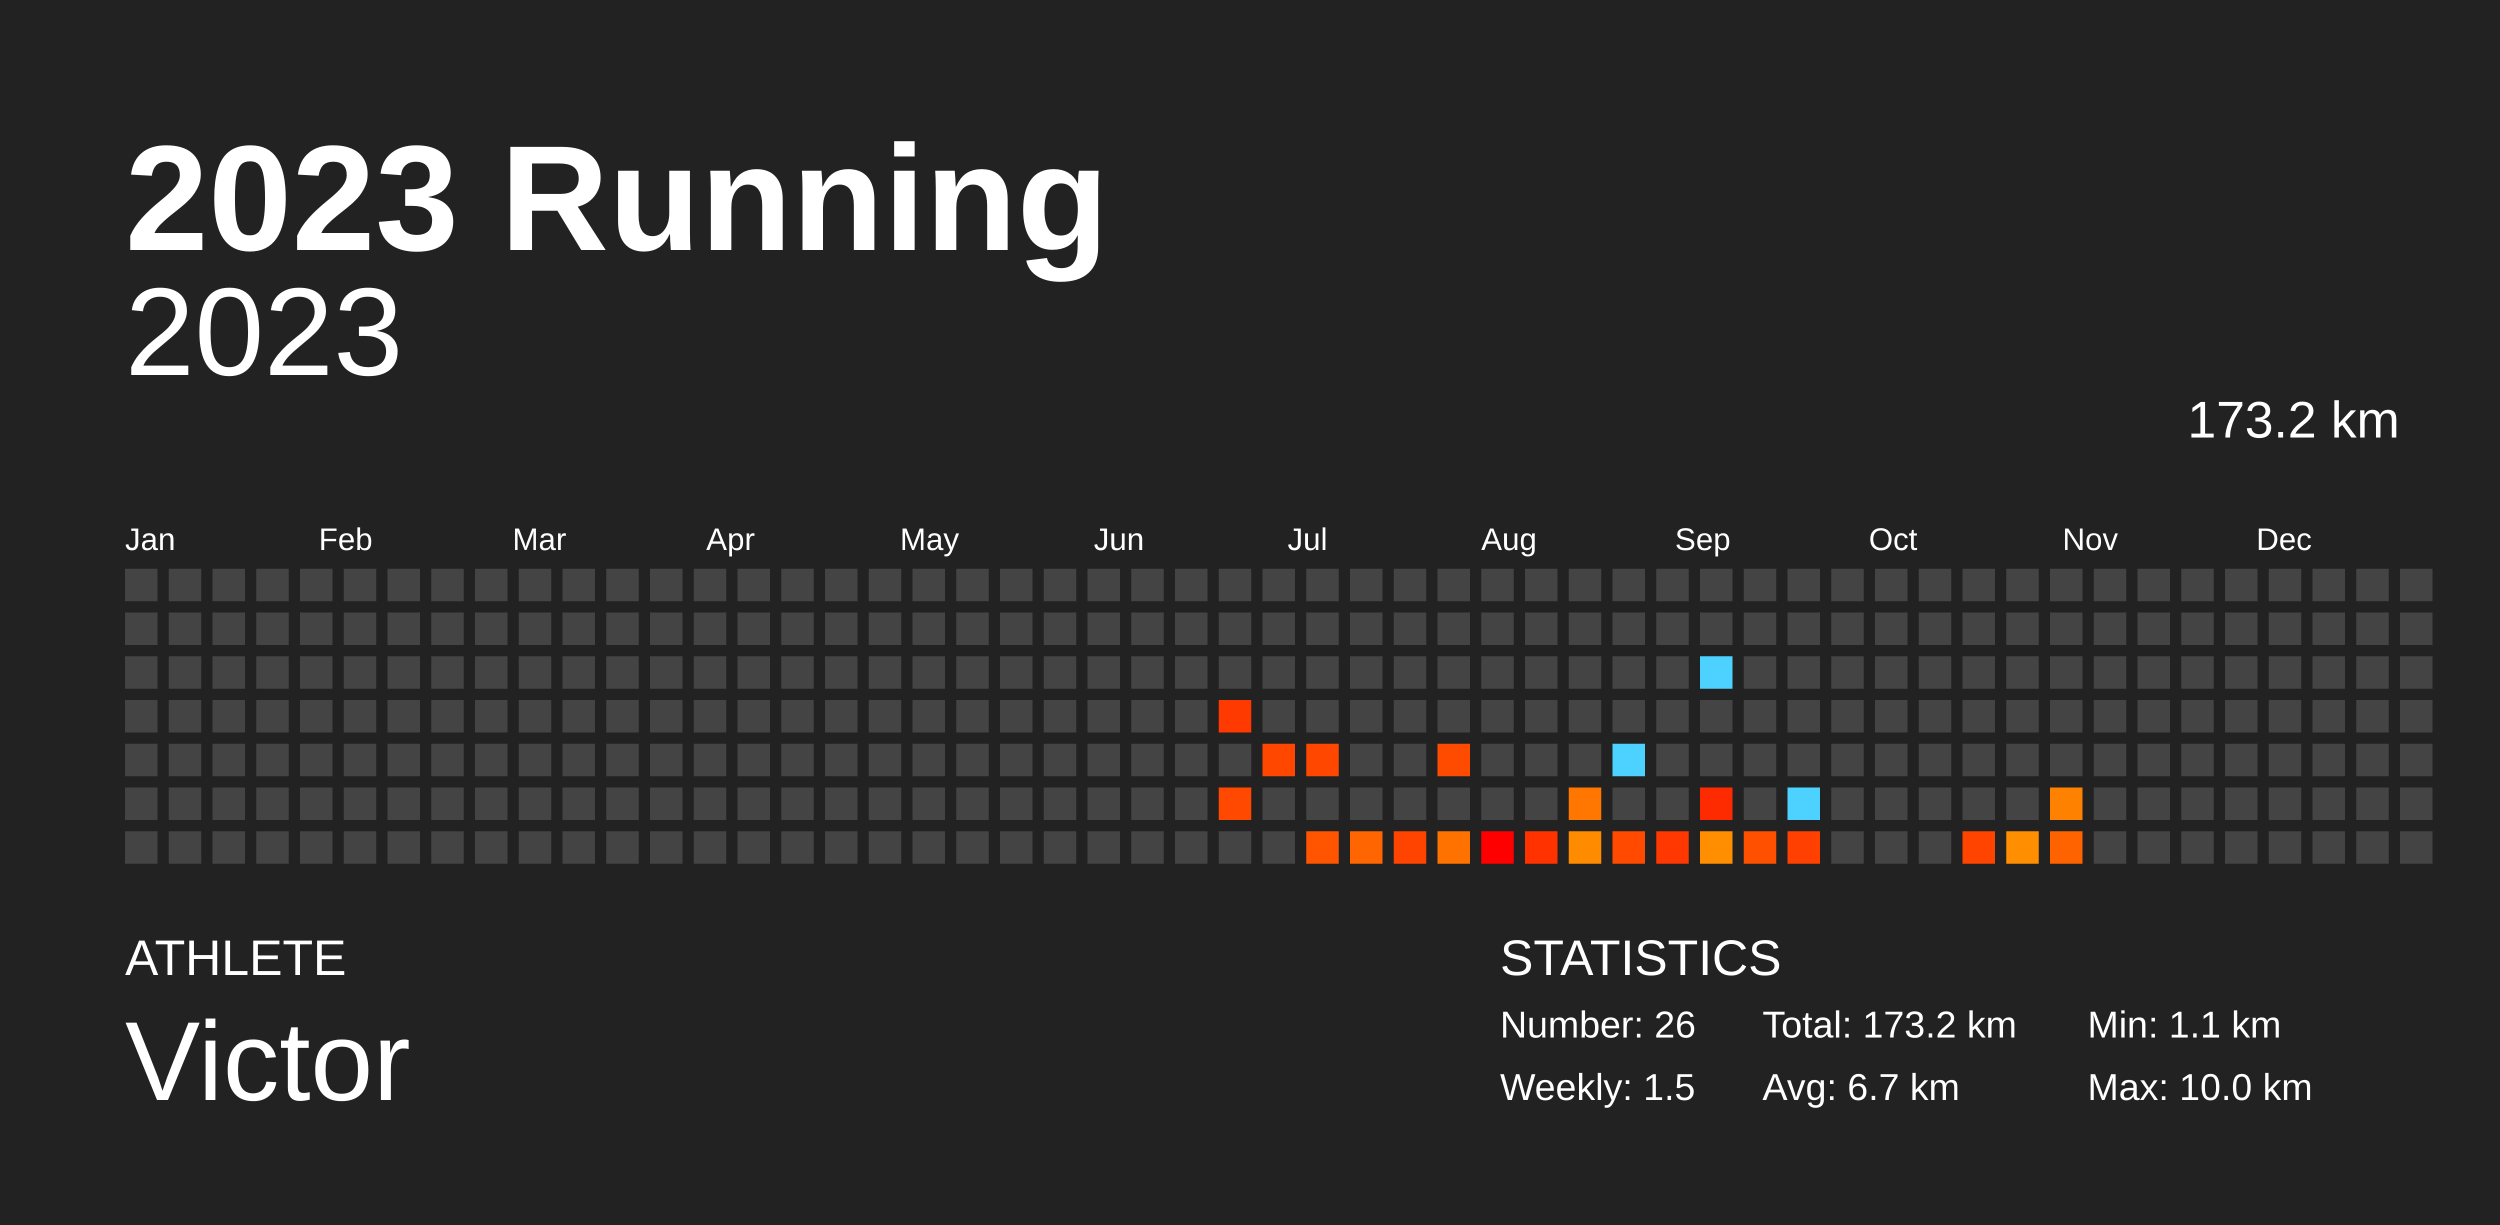
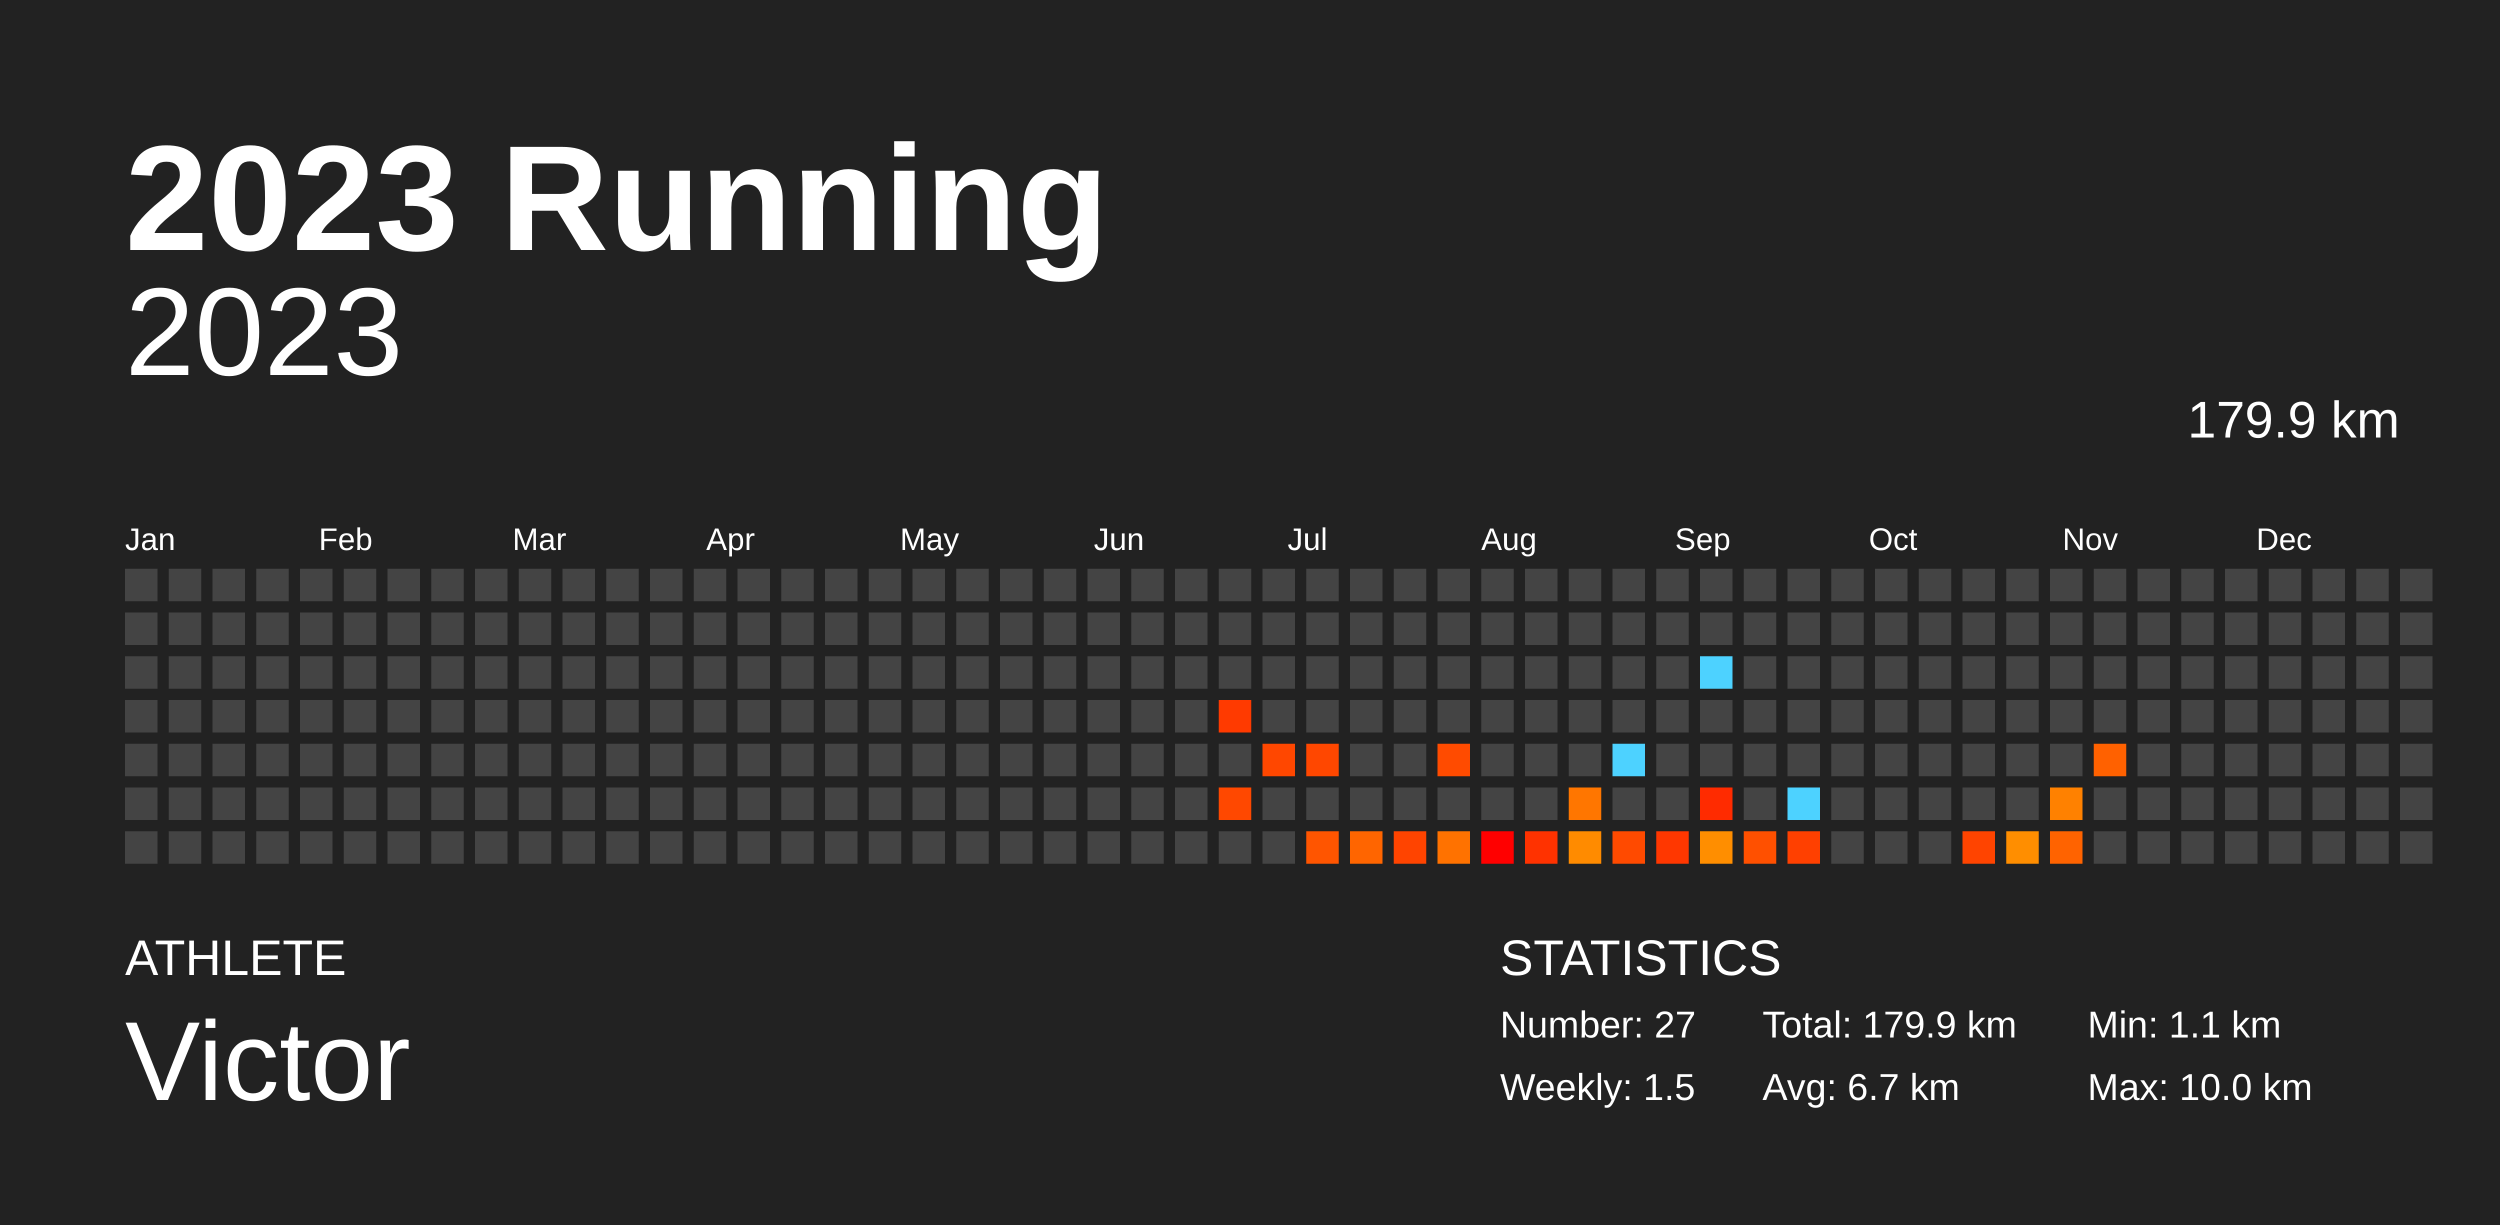
<svg xmlns="http://www.w3.org/2000/svg" baseProfile="full" height="98mm" version="1.1" viewBox="0,0,200,98" width="200mm">
  <defs />
  <rect fill="#222222" height="98" width="200" x="0" y="0" />
  <text fill="#FFFFFF" style="font-size:12px; font-family:Arial; font-weight:bold;" x="10" y="20">2023 Running</text>
  <text fill="#FFFFFF" style="font-size:4px; font-family:Arial" x="10" y="78">ATHLETE</text>
  <text fill="#FFFFFF" style="font-size:9px; font-family:Arial" x="10" y="88">Victor</text>
  <text fill="#FFFFFF" style="font-size:4px; font-family:Arial" x="120" y="78">STATISTICS</text>
-   <text fill="#FFFFFF" style="font-size:3px; font-family:Arial" x="120" y="83">Number: 26</text>
+   <text fill="#FFFFFF" style="font-size:3px; font-family:Arial" x="120" y="83">Number: 27</text>
  <text fill="#FFFFFF" style="font-size:3px; font-family:Arial" x="120" y="88">Weekly: 1.5</text>
-   <text fill="#FFFFFF" style="font-size:3px; font-family:Arial" x="141" y="83">Total: 173.2 km</text>
+   <text fill="#FFFFFF" style="font-size:3px; font-family:Arial" x="141" y="83">Total: 179.9 km</text>
  <text fill="#FFFFFF" style="font-size:3px; font-family:Arial" x="141" y="88">Avg: 6.7 km</text>
  <text fill="#FFFFFF" style="font-size:3px; font-family:Arial" x="167" y="83">Min: 1.1 km</text>
  <text fill="#FFFFFF" style="font-size:3px; font-family:Arial" x="167" y="88">Max: 10.0 km</text>
  <text alignment-baseline="hanging" fill="#FFFFFF" style="font-size:10.0px; font-family:Arial;" x="10" y="30">2023</text>
-   <text alignment-baseline="hanging" fill="#FFFFFF" style="font-size:4.125px; font-family:Arial;" x="175" y="35">173.2 km</text>
+   <text alignment-baseline="hanging" fill="#FFFFFF" style="font-size:4.125px; font-family:Arial;" x="175" y="35">179.9 km</text>
  <text fill="#FFFFFF" style="font-size:2.5px; font-family:Arial" x="10.0" y="44">Jan</text>
  <text fill="#FFFFFF" style="font-size:2.5px; font-family:Arial" x="25.5" y="44">Feb</text>
  <text fill="#FFFFFF" style="font-size:2.5px; font-family:Arial" x="41.0" y="44">Mar</text>
  <text fill="#FFFFFF" style="font-size:2.5px; font-family:Arial" x="56.5" y="44">Apr</text>
  <text fill="#FFFFFF" style="font-size:2.5px; font-family:Arial" x="72.0" y="44">May</text>
  <text fill="#FFFFFF" style="font-size:2.5px; font-family:Arial" x="87.5" y="44">Jun</text>
  <text fill="#FFFFFF" style="font-size:2.5px; font-family:Arial" x="103.0" y="44">Jul</text>
  <text fill="#FFFFFF" style="font-size:2.5px; font-family:Arial" x="118.5" y="44">Aug</text>
  <text fill="#FFFFFF" style="font-size:2.5px; font-family:Arial" x="134.0" y="44">Sep</text>
  <text fill="#FFFFFF" style="font-size:2.5px; font-family:Arial" x="149.5" y="44">Oct</text>
  <text fill="#FFFFFF" style="font-size:2.5px; font-family:Arial" x="165.0" y="44">Nov</text>
  <text fill="#FFFFFF" style="font-size:2.5px; font-family:Arial" x="180.5" y="44">Dec</text>
  <rect fill="#444444" height="2.6" width="2.6" x="10.0" y="45.5" />
  <rect fill="#444444" height="2.6" width="2.6" x="10.0" y="49.0" />
  <rect fill="#444444" height="2.6" width="2.6" x="10.0" y="52.5" />
  <rect fill="#444444" height="2.6" width="2.6" x="10.0" y="56.0" />
  <rect fill="#444444" height="2.6" width="2.6" x="10.0" y="59.5" />
  <rect fill="#444444" height="2.6" width="2.6" x="10.0" y="63.0" />
  <rect fill="#444444" height="2.6" width="2.6" x="10.0" y="66.5" />
  <rect fill="#444444" height="2.6" width="2.6" x="13.5" y="45.5" />
  <rect fill="#444444" height="2.6" width="2.6" x="13.5" y="49.0" />
  <rect fill="#444444" height="2.6" width="2.6" x="13.5" y="52.5" />
  <rect fill="#444444" height="2.6" width="2.6" x="13.5" y="56.0" />
  <rect fill="#444444" height="2.6" width="2.6" x="13.5" y="59.5" />
  <rect fill="#444444" height="2.6" width="2.6" x="13.5" y="63.0" />
  <rect fill="#444444" height="2.6" width="2.6" x="13.5" y="66.5" />
  <rect fill="#444444" height="2.6" width="2.6" x="17.0" y="45.5" />
  <rect fill="#444444" height="2.6" width="2.6" x="17.0" y="49.0" />
  <rect fill="#444444" height="2.6" width="2.6" x="17.0" y="52.5" />
  <rect fill="#444444" height="2.6" width="2.6" x="17.0" y="56.0" />
  <rect fill="#444444" height="2.6" width="2.6" x="17.0" y="59.5" />
  <rect fill="#444444" height="2.6" width="2.6" x="17.0" y="63.0" />
  <rect fill="#444444" height="2.6" width="2.6" x="17.0" y="66.5" />
  <rect fill="#444444" height="2.6" width="2.6" x="20.5" y="45.5" />
  <rect fill="#444444" height="2.6" width="2.6" x="20.5" y="49.0" />
  <rect fill="#444444" height="2.6" width="2.6" x="20.5" y="52.5" />
  <rect fill="#444444" height="2.6" width="2.6" x="20.5" y="56.0" />
  <rect fill="#444444" height="2.6" width="2.6" x="20.5" y="59.5" />
  <rect fill="#444444" height="2.6" width="2.6" x="20.5" y="63.0" />
  <rect fill="#444444" height="2.6" width="2.6" x="20.5" y="66.5" />
  <rect fill="#444444" height="2.6" width="2.6" x="24.0" y="45.5" />
  <rect fill="#444444" height="2.6" width="2.6" x="24.0" y="49.0" />
  <rect fill="#444444" height="2.6" width="2.6" x="24.0" y="52.5" />
  <rect fill="#444444" height="2.6" width="2.6" x="24.0" y="56.0" />
  <rect fill="#444444" height="2.6" width="2.6" x="24.0" y="59.5" />
  <rect fill="#444444" height="2.6" width="2.6" x="24.0" y="63.0" />
  <rect fill="#444444" height="2.6" width="2.6" x="24.0" y="66.5" />
  <rect fill="#444444" height="2.6" width="2.6" x="27.5" y="45.5" />
  <rect fill="#444444" height="2.6" width="2.6" x="27.5" y="49.0" />
  <rect fill="#444444" height="2.6" width="2.6" x="27.5" y="52.5" />
  <rect fill="#444444" height="2.6" width="2.6" x="27.5" y="56.0" />
  <rect fill="#444444" height="2.6" width="2.6" x="27.5" y="59.5" />
  <rect fill="#444444" height="2.6" width="2.6" x="27.5" y="63.0" />
  <rect fill="#444444" height="2.6" width="2.6" x="27.5" y="66.5" />
  <rect fill="#444444" height="2.6" width="2.6" x="31.0" y="45.5" />
  <rect fill="#444444" height="2.6" width="2.6" x="31.0" y="49.0" />
  <rect fill="#444444" height="2.6" width="2.6" x="31.0" y="52.5" />
  <rect fill="#444444" height="2.6" width="2.6" x="31.0" y="56.0" />
  <rect fill="#444444" height="2.6" width="2.6" x="31.0" y="59.5" />
  <rect fill="#444444" height="2.6" width="2.6" x="31.0" y="63.0" />
  <rect fill="#444444" height="2.6" width="2.6" x="31.0" y="66.5" />
  <rect fill="#444444" height="2.6" width="2.6" x="34.5" y="45.5" />
  <rect fill="#444444" height="2.6" width="2.6" x="34.5" y="49.0" />
  <rect fill="#444444" height="2.6" width="2.6" x="34.5" y="52.5" />
  <rect fill="#444444" height="2.6" width="2.6" x="34.5" y="56.0" />
  <rect fill="#444444" height="2.6" width="2.6" x="34.5" y="59.5" />
  <rect fill="#444444" height="2.6" width="2.6" x="34.5" y="63.0" />
  <rect fill="#444444" height="2.6" width="2.6" x="34.5" y="66.5" />
  <rect fill="#444444" height="2.6" width="2.6" x="38.0" y="45.5" />
  <rect fill="#444444" height="2.6" width="2.6" x="38.0" y="49.0" />
  <rect fill="#444444" height="2.6" width="2.6" x="38.0" y="52.5" />
  <rect fill="#444444" height="2.6" width="2.6" x="38.0" y="56.0" />
  <rect fill="#444444" height="2.6" width="2.6" x="38.0" y="59.5" />
  <rect fill="#444444" height="2.6" width="2.6" x="38.0" y="63.0" />
  <rect fill="#444444" height="2.6" width="2.6" x="38.0" y="66.5" />
  <rect fill="#444444" height="2.6" width="2.6" x="41.5" y="45.5" />
  <rect fill="#444444" height="2.6" width="2.6" x="41.5" y="49.0" />
  <rect fill="#444444" height="2.6" width="2.6" x="41.5" y="52.5" />
  <rect fill="#444444" height="2.6" width="2.6" x="41.5" y="56.0" />
  <rect fill="#444444" height="2.6" width="2.6" x="41.5" y="59.5" />
  <rect fill="#444444" height="2.6" width="2.6" x="41.5" y="63.0" />
  <rect fill="#444444" height="2.6" width="2.6" x="41.5" y="66.5" />
  <rect fill="#444444" height="2.6" width="2.6" x="45.0" y="45.5" />
  <rect fill="#444444" height="2.6" width="2.6" x="45.0" y="49.0" />
  <rect fill="#444444" height="2.6" width="2.6" x="45.0" y="52.5" />
  <rect fill="#444444" height="2.6" width="2.6" x="45.0" y="56.0" />
  <rect fill="#444444" height="2.6" width="2.6" x="45.0" y="59.5" />
  <rect fill="#444444" height="2.6" width="2.6" x="45.0" y="63.0" />
  <rect fill="#444444" height="2.6" width="2.6" x="45.0" y="66.5" />
  <rect fill="#444444" height="2.6" width="2.6" x="48.5" y="45.5" />
  <rect fill="#444444" height="2.6" width="2.6" x="48.5" y="49.0" />
  <rect fill="#444444" height="2.6" width="2.6" x="48.5" y="52.5" />
  <rect fill="#444444" height="2.6" width="2.6" x="48.5" y="56.0" />
  <rect fill="#444444" height="2.6" width="2.6" x="48.5" y="59.5" />
  <rect fill="#444444" height="2.6" width="2.6" x="48.5" y="63.0" />
  <rect fill="#444444" height="2.6" width="2.6" x="48.5" y="66.5" />
  <rect fill="#444444" height="2.6" width="2.6" x="52.0" y="45.5" />
  <rect fill="#444444" height="2.6" width="2.6" x="52.0" y="49.0" />
  <rect fill="#444444" height="2.6" width="2.6" x="52.0" y="52.5" />
  <rect fill="#444444" height="2.6" width="2.6" x="52.0" y="56.0" />
  <rect fill="#444444" height="2.6" width="2.6" x="52.0" y="59.5" />
  <rect fill="#444444" height="2.6" width="2.6" x="52.0" y="63.0" />
  <rect fill="#444444" height="2.6" width="2.6" x="52.0" y="66.5" />
  <rect fill="#444444" height="2.6" width="2.6" x="55.5" y="45.5" />
  <rect fill="#444444" height="2.6" width="2.6" x="55.5" y="49.0" />
  <rect fill="#444444" height="2.6" width="2.6" x="55.5" y="52.5" />
  <rect fill="#444444" height="2.6" width="2.6" x="55.5" y="56.0" />
  <rect fill="#444444" height="2.6" width="2.6" x="55.5" y="59.5" />
  <rect fill="#444444" height="2.6" width="2.6" x="55.5" y="63.0" />
  <rect fill="#444444" height="2.6" width="2.6" x="55.5" y="66.5" />
  <rect fill="#444444" height="2.6" width="2.6" x="59.0" y="45.5" />
  <rect fill="#444444" height="2.6" width="2.6" x="59.0" y="49.0" />
  <rect fill="#444444" height="2.6" width="2.6" x="59.0" y="52.5" />
  <rect fill="#444444" height="2.6" width="2.6" x="59.0" y="56.0" />
  <rect fill="#444444" height="2.6" width="2.6" x="59.0" y="59.5" />
  <rect fill="#444444" height="2.6" width="2.6" x="59.0" y="63.0" />
  <rect fill="#444444" height="2.6" width="2.6" x="59.0" y="66.5" />
  <rect fill="#444444" height="2.6" width="2.6" x="62.5" y="45.5" />
  <rect fill="#444444" height="2.6" width="2.6" x="62.5" y="49.0" />
  <rect fill="#444444" height="2.6" width="2.6" x="62.5" y="52.5" />
  <rect fill="#444444" height="2.6" width="2.6" x="62.5" y="56.0" />
  <rect fill="#444444" height="2.6" width="2.6" x="62.5" y="59.5" />
  <rect fill="#444444" height="2.6" width="2.6" x="62.5" y="63.0" />
  <rect fill="#444444" height="2.6" width="2.6" x="62.5" y="66.5" />
  <rect fill="#444444" height="2.6" width="2.6" x="66.0" y="45.5" />
  <rect fill="#444444" height="2.6" width="2.6" x="66.0" y="49.0" />
  <rect fill="#444444" height="2.6" width="2.6" x="66.0" y="52.5" />
  <rect fill="#444444" height="2.6" width="2.6" x="66.0" y="56.0" />
  <rect fill="#444444" height="2.6" width="2.6" x="66.0" y="59.5" />
  <rect fill="#444444" height="2.6" width="2.6" x="66.0" y="63.0" />
  <rect fill="#444444" height="2.6" width="2.6" x="66.0" y="66.5" />
  <rect fill="#444444" height="2.6" width="2.6" x="69.5" y="45.5" />
  <rect fill="#444444" height="2.6" width="2.6" x="69.5" y="49.0" />
  <rect fill="#444444" height="2.6" width="2.6" x="69.5" y="52.5" />
  <rect fill="#444444" height="2.6" width="2.6" x="69.5" y="56.0" />
  <rect fill="#444444" height="2.6" width="2.6" x="69.5" y="59.5" />
  <rect fill="#444444" height="2.6" width="2.6" x="69.5" y="63.0" />
  <rect fill="#444444" height="2.6" width="2.6" x="69.5" y="66.5" />
  <rect fill="#444444" height="2.6" width="2.6" x="73.0" y="45.5" />
  <rect fill="#444444" height="2.6" width="2.6" x="73.0" y="49.0" />
  <rect fill="#444444" height="2.6" width="2.6" x="73.0" y="52.5" />
  <rect fill="#444444" height="2.6" width="2.6" x="73.0" y="56.0" />
  <rect fill="#444444" height="2.6" width="2.6" x="73.0" y="59.5" />
  <rect fill="#444444" height="2.6" width="2.6" x="73.0" y="63.0" />
  <rect fill="#444444" height="2.6" width="2.6" x="73.0" y="66.5" />
  <rect fill="#444444" height="2.6" width="2.6" x="76.5" y="45.5" />
  <rect fill="#444444" height="2.6" width="2.6" x="76.5" y="49.0" />
  <rect fill="#444444" height="2.6" width="2.6" x="76.5" y="52.5" />
  <rect fill="#444444" height="2.6" width="2.6" x="76.5" y="56.0" />
  <rect fill="#444444" height="2.6" width="2.6" x="76.5" y="59.5" />
  <rect fill="#444444" height="2.6" width="2.6" x="76.5" y="63.0" />
  <rect fill="#444444" height="2.6" width="2.6" x="76.5" y="66.5" />
  <rect fill="#444444" height="2.6" width="2.6" x="80.0" y="45.5" />
  <rect fill="#444444" height="2.6" width="2.6" x="80.0" y="49.0" />
  <rect fill="#444444" height="2.6" width="2.6" x="80.0" y="52.5" />
  <rect fill="#444444" height="2.6" width="2.6" x="80.0" y="56.0" />
  <rect fill="#444444" height="2.6" width="2.6" x="80.0" y="59.5" />
  <rect fill="#444444" height="2.6" width="2.6" x="80.0" y="63.0" />
  <rect fill="#444444" height="2.6" width="2.6" x="80.0" y="66.5" />
  <rect fill="#444444" height="2.6" width="2.6" x="83.5" y="45.5" />
  <rect fill="#444444" height="2.6" width="2.6" x="83.5" y="49.0" />
  <rect fill="#444444" height="2.6" width="2.6" x="83.5" y="52.5" />
  <rect fill="#444444" height="2.6" width="2.6" x="83.5" y="56.0" />
  <rect fill="#444444" height="2.6" width="2.6" x="83.5" y="59.5" />
  <rect fill="#444444" height="2.6" width="2.6" x="83.5" y="63.0" />
  <rect fill="#444444" height="2.6" width="2.6" x="83.5" y="66.5" />
  <rect fill="#444444" height="2.6" width="2.6" x="87.0" y="45.5" />
  <rect fill="#444444" height="2.6" width="2.6" x="87.0" y="49.0" />
  <rect fill="#444444" height="2.6" width="2.6" x="87.0" y="52.5" />
  <rect fill="#444444" height="2.6" width="2.6" x="87.0" y="56.0" />
  <rect fill="#444444" height="2.6" width="2.6" x="87.0" y="59.5" />
  <rect fill="#444444" height="2.6" width="2.6" x="87.0" y="63.0" />
  <rect fill="#444444" height="2.6" width="2.6" x="87.0" y="66.5" />
  <rect fill="#444444" height="2.6" width="2.6" x="90.5" y="45.5" />
  <rect fill="#444444" height="2.6" width="2.6" x="90.5" y="49.0" />
  <rect fill="#444444" height="2.6" width="2.6" x="90.5" y="52.5" />
  <rect fill="#444444" height="2.6" width="2.6" x="90.5" y="56.0" />
  <rect fill="#444444" height="2.6" width="2.6" x="90.5" y="59.5" />
  <rect fill="#444444" height="2.6" width="2.6" x="90.5" y="63.0" />
  <rect fill="#444444" height="2.6" width="2.6" x="90.5" y="66.5" />
  <rect fill="#444444" height="2.6" width="2.6" x="94.0" y="45.5" />
  <rect fill="#444444" height="2.6" width="2.6" x="94.0" y="49.0" />
  <rect fill="#444444" height="2.6" width="2.6" x="94.0" y="52.5" />
  <rect fill="#444444" height="2.6" width="2.6" x="94.0" y="56.0" />
  <rect fill="#444444" height="2.6" width="2.6" x="94.0" y="59.5" />
  <rect fill="#444444" height="2.6" width="2.6" x="94.0" y="63.0" />
  <rect fill="#444444" height="2.6" width="2.6" x="94.0" y="66.5" />
  <rect fill="#444444" height="2.6" width="2.6" x="97.5" y="45.5" />
  <rect fill="#444444" height="2.6" width="2.6" x="97.5" y="49.0" />
  <rect fill="#444444" height="2.6" width="2.6" x="97.5" y="52.5" />
  <rect fill="#ff3a00" height="2.6" width="2.6" x="97.5" y="56.0" />
  <rect fill="#444444" height="2.6" width="2.6" x="97.5" y="59.5" />
  <rect fill="#ff4800" height="2.6" width="2.6" x="97.5" y="63.0" />
  <rect fill="#444444" height="2.6" width="2.6" x="97.5" y="66.5" />
  <rect fill="#444444" height="2.6" width="2.6" x="101.0" y="45.5" />
  <rect fill="#444444" height="2.6" width="2.6" x="101.0" y="49.0" />
  <rect fill="#444444" height="2.6" width="2.6" x="101.0" y="52.5" />
  <rect fill="#444444" height="2.6" width="2.6" x="101.0" y="56.0" />
  <rect fill="#ff4700" height="2.6" width="2.6" x="101.0" y="59.5" />
  <rect fill="#444444" height="2.6" width="2.6" x="101.0" y="63.0" />
  <rect fill="#444444" height="2.6" width="2.6" x="101.0" y="66.5" />
  <rect fill="#444444" height="2.6" width="2.6" x="104.5" y="45.5" />
  <rect fill="#444444" height="2.6" width="2.6" x="104.5" y="49.0" />
  <rect fill="#444444" height="2.6" width="2.6" x="104.5" y="52.5" />
  <rect fill="#444444" height="2.6" width="2.6" x="104.5" y="56.0" />
  <rect fill="#ff4700" height="2.6" width="2.6" x="104.5" y="59.5" />
  <rect fill="#444444" height="2.6" width="2.6" x="104.5" y="63.0" />
  <rect fill="#ff5500" height="2.6" width="2.6" x="104.5" y="66.5" />
  <rect fill="#444444" height="2.6" width="2.6" x="108.0" y="45.5" />
  <rect fill="#444444" height="2.6" width="2.6" x="108.0" y="49.0" />
  <rect fill="#444444" height="2.6" width="2.6" x="108.0" y="52.5" />
  <rect fill="#444444" height="2.6" width="2.6" x="108.0" y="56.0" />
  <rect fill="#444444" height="2.6" width="2.6" x="108.0" y="59.5" />
  <rect fill="#444444" height="2.6" width="2.6" x="108.0" y="63.0" />
  <rect fill="#ff6500" height="2.6" width="2.6" x="108.0" y="66.5" />
  <rect fill="#444444" height="2.6" width="2.6" x="111.5" y="45.5" />
  <rect fill="#444444" height="2.6" width="2.6" x="111.5" y="49.0" />
  <rect fill="#444444" height="2.6" width="2.6" x="111.5" y="52.5" />
  <rect fill="#444444" height="2.6" width="2.6" x="111.5" y="56.0" />
  <rect fill="#444444" height="2.6" width="2.6" x="111.5" y="59.5" />
  <rect fill="#444444" height="2.6" width="2.6" x="111.5" y="63.0" />
  <rect fill="#ff4400" height="2.6" width="2.6" x="111.5" y="66.5" />
  <rect fill="#444444" height="2.6" width="2.6" x="115.0" y="45.5" />
  <rect fill="#444444" height="2.6" width="2.6" x="115.0" y="49.0" />
  <rect fill="#444444" height="2.6" width="2.6" x="115.0" y="52.5" />
  <rect fill="#444444" height="2.6" width="2.6" x="115.0" y="56.0" />
  <rect fill="#ff4b00" height="2.6" width="2.6" x="115.0" y="59.5" />
  <rect fill="#444444" height="2.6" width="2.6" x="115.0" y="63.0" />
  <rect fill="#ff7200" height="2.6" width="2.6" x="115.0" y="66.5" />
  <rect fill="#444444" height="2.6" width="2.6" x="118.5" y="45.5" />
  <rect fill="#444444" height="2.6" width="2.6" x="118.5" y="49.0" />
  <rect fill="#444444" height="2.6" width="2.6" x="118.5" y="52.5" />
  <rect fill="#444444" height="2.6" width="2.6" x="118.5" y="56.0" />
  <rect fill="#444444" height="2.6" width="2.6" x="118.5" y="59.5" />
  <rect fill="#444444" height="2.6" width="2.6" x="118.5" y="63.0" />
  <rect fill="red" height="2.6" width="2.6" x="118.5" y="66.5" />
  <rect fill="#444444" height="2.6" width="2.6" x="122.0" y="45.5" />
  <rect fill="#444444" height="2.6" width="2.6" x="122.0" y="49.0" />
  <rect fill="#444444" height="2.6" width="2.6" x="122.0" y="52.5" />
  <rect fill="#444444" height="2.6" width="2.6" x="122.0" y="56.0" />
  <rect fill="#444444" height="2.6" width="2.6" x="122.0" y="59.5" />
  <rect fill="#444444" height="2.6" width="2.6" x="122.0" y="63.0" />
  <rect fill="#ff3200" height="2.6" width="2.6" x="122.0" y="66.5" />
  <rect fill="#444444" height="2.6" width="2.6" x="125.5" y="45.5" />
  <rect fill="#444444" height="2.6" width="2.6" x="125.5" y="49.0" />
  <rect fill="#444444" height="2.6" width="2.6" x="125.5" y="52.5" />
  <rect fill="#444444" height="2.6" width="2.6" x="125.5" y="56.0" />
  <rect fill="#444444" height="2.6" width="2.6" x="125.5" y="59.5" />
  <rect fill="#ff7600" height="2.6" width="2.6" x="125.5" y="63.0" />
  <rect fill="#ff8b00" height="2.6" width="2.6" x="125.5" y="66.5" />
  <rect fill="#444444" height="2.6" width="2.6" x="129.0" y="45.5" />
  <rect fill="#444444" height="2.6" width="2.6" x="129.0" y="49.0" />
  <rect fill="#444444" height="2.6" width="2.6" x="129.0" y="52.5" />
  <rect fill="#444444" height="2.6" width="2.6" x="129.0" y="56.0" />
  <rect fill="#4dd2ff" height="2.6" width="2.6" x="129.0" y="59.5" />
  <rect fill="#444444" height="2.6" width="2.6" x="129.0" y="63.0" />
  <rect fill="#ff4a00" height="2.6" width="2.6" x="129.0" y="66.5" />
  <rect fill="#444444" height="2.6" width="2.6" x="132.5" y="45.5" />
  <rect fill="#444444" height="2.6" width="2.6" x="132.5" y="49.0" />
  <rect fill="#444444" height="2.6" width="2.6" x="132.5" y="52.5" />
  <rect fill="#444444" height="2.6" width="2.6" x="132.5" y="56.0" />
  <rect fill="#444444" height="2.6" width="2.6" x="132.5" y="59.5" />
  <rect fill="#444444" height="2.6" width="2.6" x="132.5" y="63.0" />
  <rect fill="#ff3700" height="2.6" width="2.6" x="132.5" y="66.5" />
  <rect fill="#444444" height="2.6" width="2.6" x="136.0" y="45.5" />
  <rect fill="#444444" height="2.6" width="2.6" x="136.0" y="49.0" />
  <rect fill="#4dd2ff" height="2.6" width="2.6" x="136.0" y="52.5" />
  <rect fill="#444444" height="2.6" width="2.6" x="136.0" y="56.0" />
  <rect fill="#444444" height="2.6" width="2.6" x="136.0" y="59.5" />
  <rect fill="#ff2b00" height="2.6" width="2.6" x="136.0" y="63.0" />
  <rect fill="#ff8e00" height="2.6" width="2.6" x="136.0" y="66.5" />
  <rect fill="#444444" height="2.6" width="2.6" x="139.5" y="45.5" />
  <rect fill="#444444" height="2.6" width="2.6" x="139.5" y="49.0" />
  <rect fill="#444444" height="2.6" width="2.6" x="139.5" y="52.5" />
  <rect fill="#444444" height="2.6" width="2.6" x="139.5" y="56.0" />
  <rect fill="#444444" height="2.6" width="2.6" x="139.5" y="59.5" />
  <rect fill="#444444" height="2.6" width="2.6" x="139.5" y="63.0" />
  <rect fill="#ff5000" height="2.6" width="2.6" x="139.5" y="66.5" />
  <rect fill="#444444" height="2.6" width="2.6" x="143.0" y="45.5" />
  <rect fill="#444444" height="2.6" width="2.6" x="143.0" y="49.0" />
  <rect fill="#444444" height="2.6" width="2.6" x="143.0" y="52.5" />
  <rect fill="#444444" height="2.6" width="2.6" x="143.0" y="56.0" />
  <rect fill="#444444" height="2.6" width="2.6" x="143.0" y="59.5" />
  <rect fill="#4dd2ff" height="2.6" width="2.6" x="143.0" y="63.0" />
  <rect fill="#ff4000" height="2.6" width="2.6" x="143.0" y="66.5" />
  <rect fill="#444444" height="2.6" width="2.6" x="146.5" y="45.5" />
  <rect fill="#444444" height="2.6" width="2.6" x="146.5" y="49.0" />
  <rect fill="#444444" height="2.6" width="2.6" x="146.5" y="52.5" />
  <rect fill="#444444" height="2.6" width="2.6" x="146.5" y="56.0" />
  <rect fill="#444444" height="2.6" width="2.6" x="146.5" y="59.5" />
  <rect fill="#444444" height="2.6" width="2.6" x="146.5" y="63.0" />
  <rect fill="#444444" height="2.6" width="2.6" x="146.5" y="66.5" />
  <rect fill="#444444" height="2.6" width="2.6" x="150.0" y="45.5" />
  <rect fill="#444444" height="2.6" width="2.6" x="150.0" y="49.0" />
  <rect fill="#444444" height="2.6" width="2.6" x="150.0" y="52.5" />
  <rect fill="#444444" height="2.6" width="2.6" x="150.0" y="56.0" />
  <rect fill="#444444" height="2.6" width="2.6" x="150.0" y="59.5" />
  <rect fill="#444444" height="2.6" width="2.6" x="150.0" y="63.0" />
  <rect fill="#444444" height="2.6" width="2.6" x="150.0" y="66.5" />
  <rect fill="#444444" height="2.6" width="2.6" x="153.5" y="45.5" />
  <rect fill="#444444" height="2.6" width="2.6" x="153.5" y="49.0" />
  <rect fill="#444444" height="2.6" width="2.6" x="153.5" y="52.5" />
  <rect fill="#444444" height="2.6" width="2.6" x="153.5" y="56.0" />
  <rect fill="#444444" height="2.6" width="2.6" x="153.5" y="59.5" />
  <rect fill="#444444" height="2.6" width="2.6" x="153.5" y="63.0" />
  <rect fill="#444444" height="2.6" width="2.6" x="153.5" y="66.5" />
  <rect fill="#444444" height="2.6" width="2.6" x="157.0" y="45.5" />
  <rect fill="#444444" height="2.6" width="2.6" x="157.0" y="49.0" />
  <rect fill="#444444" height="2.6" width="2.6" x="157.0" y="52.5" />
  <rect fill="#444444" height="2.6" width="2.6" x="157.0" y="56.0" />
  <rect fill="#444444" height="2.6" width="2.6" x="157.0" y="59.5" />
  <rect fill="#444444" height="2.6" width="2.6" x="157.0" y="63.0" />
  <rect fill="#ff4400" height="2.6" width="2.6" x="157.0" y="66.5" />
  <rect fill="#444444" height="2.6" width="2.6" x="160.5" y="45.5" />
  <rect fill="#444444" height="2.6" width="2.6" x="160.5" y="49.0" />
  <rect fill="#444444" height="2.6" width="2.6" x="160.5" y="52.5" />
  <rect fill="#444444" height="2.6" width="2.6" x="160.5" y="56.0" />
  <rect fill="#444444" height="2.6" width="2.6" x="160.5" y="59.5" />
  <rect fill="#444444" height="2.6" width="2.6" x="160.5" y="63.0" />
  <rect fill="#ff8e00" height="2.6" width="2.6" x="160.5" y="66.5" />
  <rect fill="#444444" height="2.6" width="2.6" x="164.0" y="45.5" />
  <rect fill="#444444" height="2.6" width="2.6" x="164.0" y="49.0" />
  <rect fill="#444444" height="2.6" width="2.6" x="164.0" y="52.5" />
  <rect fill="#444444" height="2.6" width="2.6" x="164.0" y="56.0" />
  <rect fill="#444444" height="2.6" width="2.6" x="164.0" y="59.5" />
  <rect fill="#ff8100" height="2.6" width="2.6" x="164.0" y="63.0" />
  <rect fill="#ff6300" height="2.6" width="2.6" x="164.0" y="66.5" />
  <rect fill="#444444" height="2.6" width="2.6" x="167.5" y="45.5" />
  <rect fill="#444444" height="2.6" width="2.6" x="167.5" y="49.0" />
  <rect fill="#444444" height="2.6" width="2.6" x="167.5" y="52.5" />
  <rect fill="#444444" height="2.6" width="2.6" x="167.5" y="56.0" />
-   <rect fill="#444444" height="2.6" width="2.6" x="167.5" y="59.5" />
+   <rect fill="#ff6100" height="2.6" width="2.6" x="167.5" y="59.5" />
  <rect fill="#444444" height="2.6" width="2.6" x="167.5" y="63.0" />
  <rect fill="#444444" height="2.6" width="2.6" x="167.5" y="66.5" />
  <rect fill="#444444" height="2.6" width="2.6" x="171.0" y="45.5" />
  <rect fill="#444444" height="2.6" width="2.6" x="171.0" y="49.0" />
  <rect fill="#444444" height="2.6" width="2.6" x="171.0" y="52.5" />
  <rect fill="#444444" height="2.6" width="2.6" x="171.0" y="56.0" />
  <rect fill="#444444" height="2.6" width="2.6" x="171.0" y="59.5" />
  <rect fill="#444444" height="2.6" width="2.6" x="171.0" y="63.0" />
  <rect fill="#444444" height="2.6" width="2.6" x="171.0" y="66.5" />
  <rect fill="#444444" height="2.6" width="2.6" x="174.5" y="45.5" />
  <rect fill="#444444" height="2.6" width="2.6" x="174.5" y="49.0" />
  <rect fill="#444444" height="2.6" width="2.6" x="174.5" y="52.5" />
  <rect fill="#444444" height="2.6" width="2.6" x="174.5" y="56.0" />
  <rect fill="#444444" height="2.6" width="2.6" x="174.5" y="59.5" />
  <rect fill="#444444" height="2.6" width="2.6" x="174.5" y="63.0" />
  <rect fill="#444444" height="2.6" width="2.6" x="174.5" y="66.5" />
  <rect fill="#444444" height="2.6" width="2.6" x="178.0" y="45.5" />
  <rect fill="#444444" height="2.6" width="2.6" x="178.0" y="49.0" />
  <rect fill="#444444" height="2.6" width="2.6" x="178.0" y="52.5" />
  <rect fill="#444444" height="2.6" width="2.6" x="178.0" y="56.0" />
  <rect fill="#444444" height="2.6" width="2.6" x="178.0" y="59.5" />
  <rect fill="#444444" height="2.6" width="2.6" x="178.0" y="63.0" />
  <rect fill="#444444" height="2.6" width="2.6" x="178.0" y="66.5" />
  <rect fill="#444444" height="2.6" width="2.6" x="181.5" y="45.5" />
  <rect fill="#444444" height="2.6" width="2.6" x="181.5" y="49.0" />
  <rect fill="#444444" height="2.6" width="2.6" x="181.5" y="52.5" />
  <rect fill="#444444" height="2.6" width="2.6" x="181.5" y="56.0" />
  <rect fill="#444444" height="2.6" width="2.6" x="181.5" y="59.5" />
  <rect fill="#444444" height="2.6" width="2.6" x="181.5" y="63.0" />
  <rect fill="#444444" height="2.6" width="2.6" x="181.5" y="66.5" />
  <rect fill="#444444" height="2.6" width="2.6" x="185.0" y="45.5" />
  <rect fill="#444444" height="2.6" width="2.6" x="185.0" y="49.0" />
  <rect fill="#444444" height="2.6" width="2.6" x="185.0" y="52.5" />
  <rect fill="#444444" height="2.6" width="2.6" x="185.0" y="56.0" />
  <rect fill="#444444" height="2.6" width="2.6" x="185.0" y="59.5" />
  <rect fill="#444444" height="2.6" width="2.6" x="185.0" y="63.0" />
  <rect fill="#444444" height="2.6" width="2.6" x="185.0" y="66.5" />
  <rect fill="#444444" height="2.6" width="2.6" x="188.5" y="45.5" />
  <rect fill="#444444" height="2.6" width="2.6" x="188.5" y="49.0" />
  <rect fill="#444444" height="2.6" width="2.6" x="188.5" y="52.5" />
  <rect fill="#444444" height="2.6" width="2.6" x="188.5" y="56.0" />
  <rect fill="#444444" height="2.6" width="2.6" x="188.5" y="59.5" />
  <rect fill="#444444" height="2.6" width="2.6" x="188.5" y="63.0" />
  <rect fill="#444444" height="2.6" width="2.6" x="188.5" y="66.5" />
  <rect fill="#444444" height="2.6" width="2.6" x="192.0" y="45.5" />
  <rect fill="#444444" height="2.6" width="2.6" x="192.0" y="49.0" />
  <rect fill="#444444" height="2.6" width="2.6" x="192.0" y="52.5" />
  <rect fill="#444444" height="2.6" width="2.6" x="192.0" y="56.0" />
  <rect fill="#444444" height="2.6" width="2.6" x="192.0" y="59.5" />
  <rect fill="#444444" height="2.6" width="2.6" x="192.0" y="63.0" />
  <rect fill="#444444" height="2.6" width="2.6" x="192.0" y="66.5" />
</svg>
